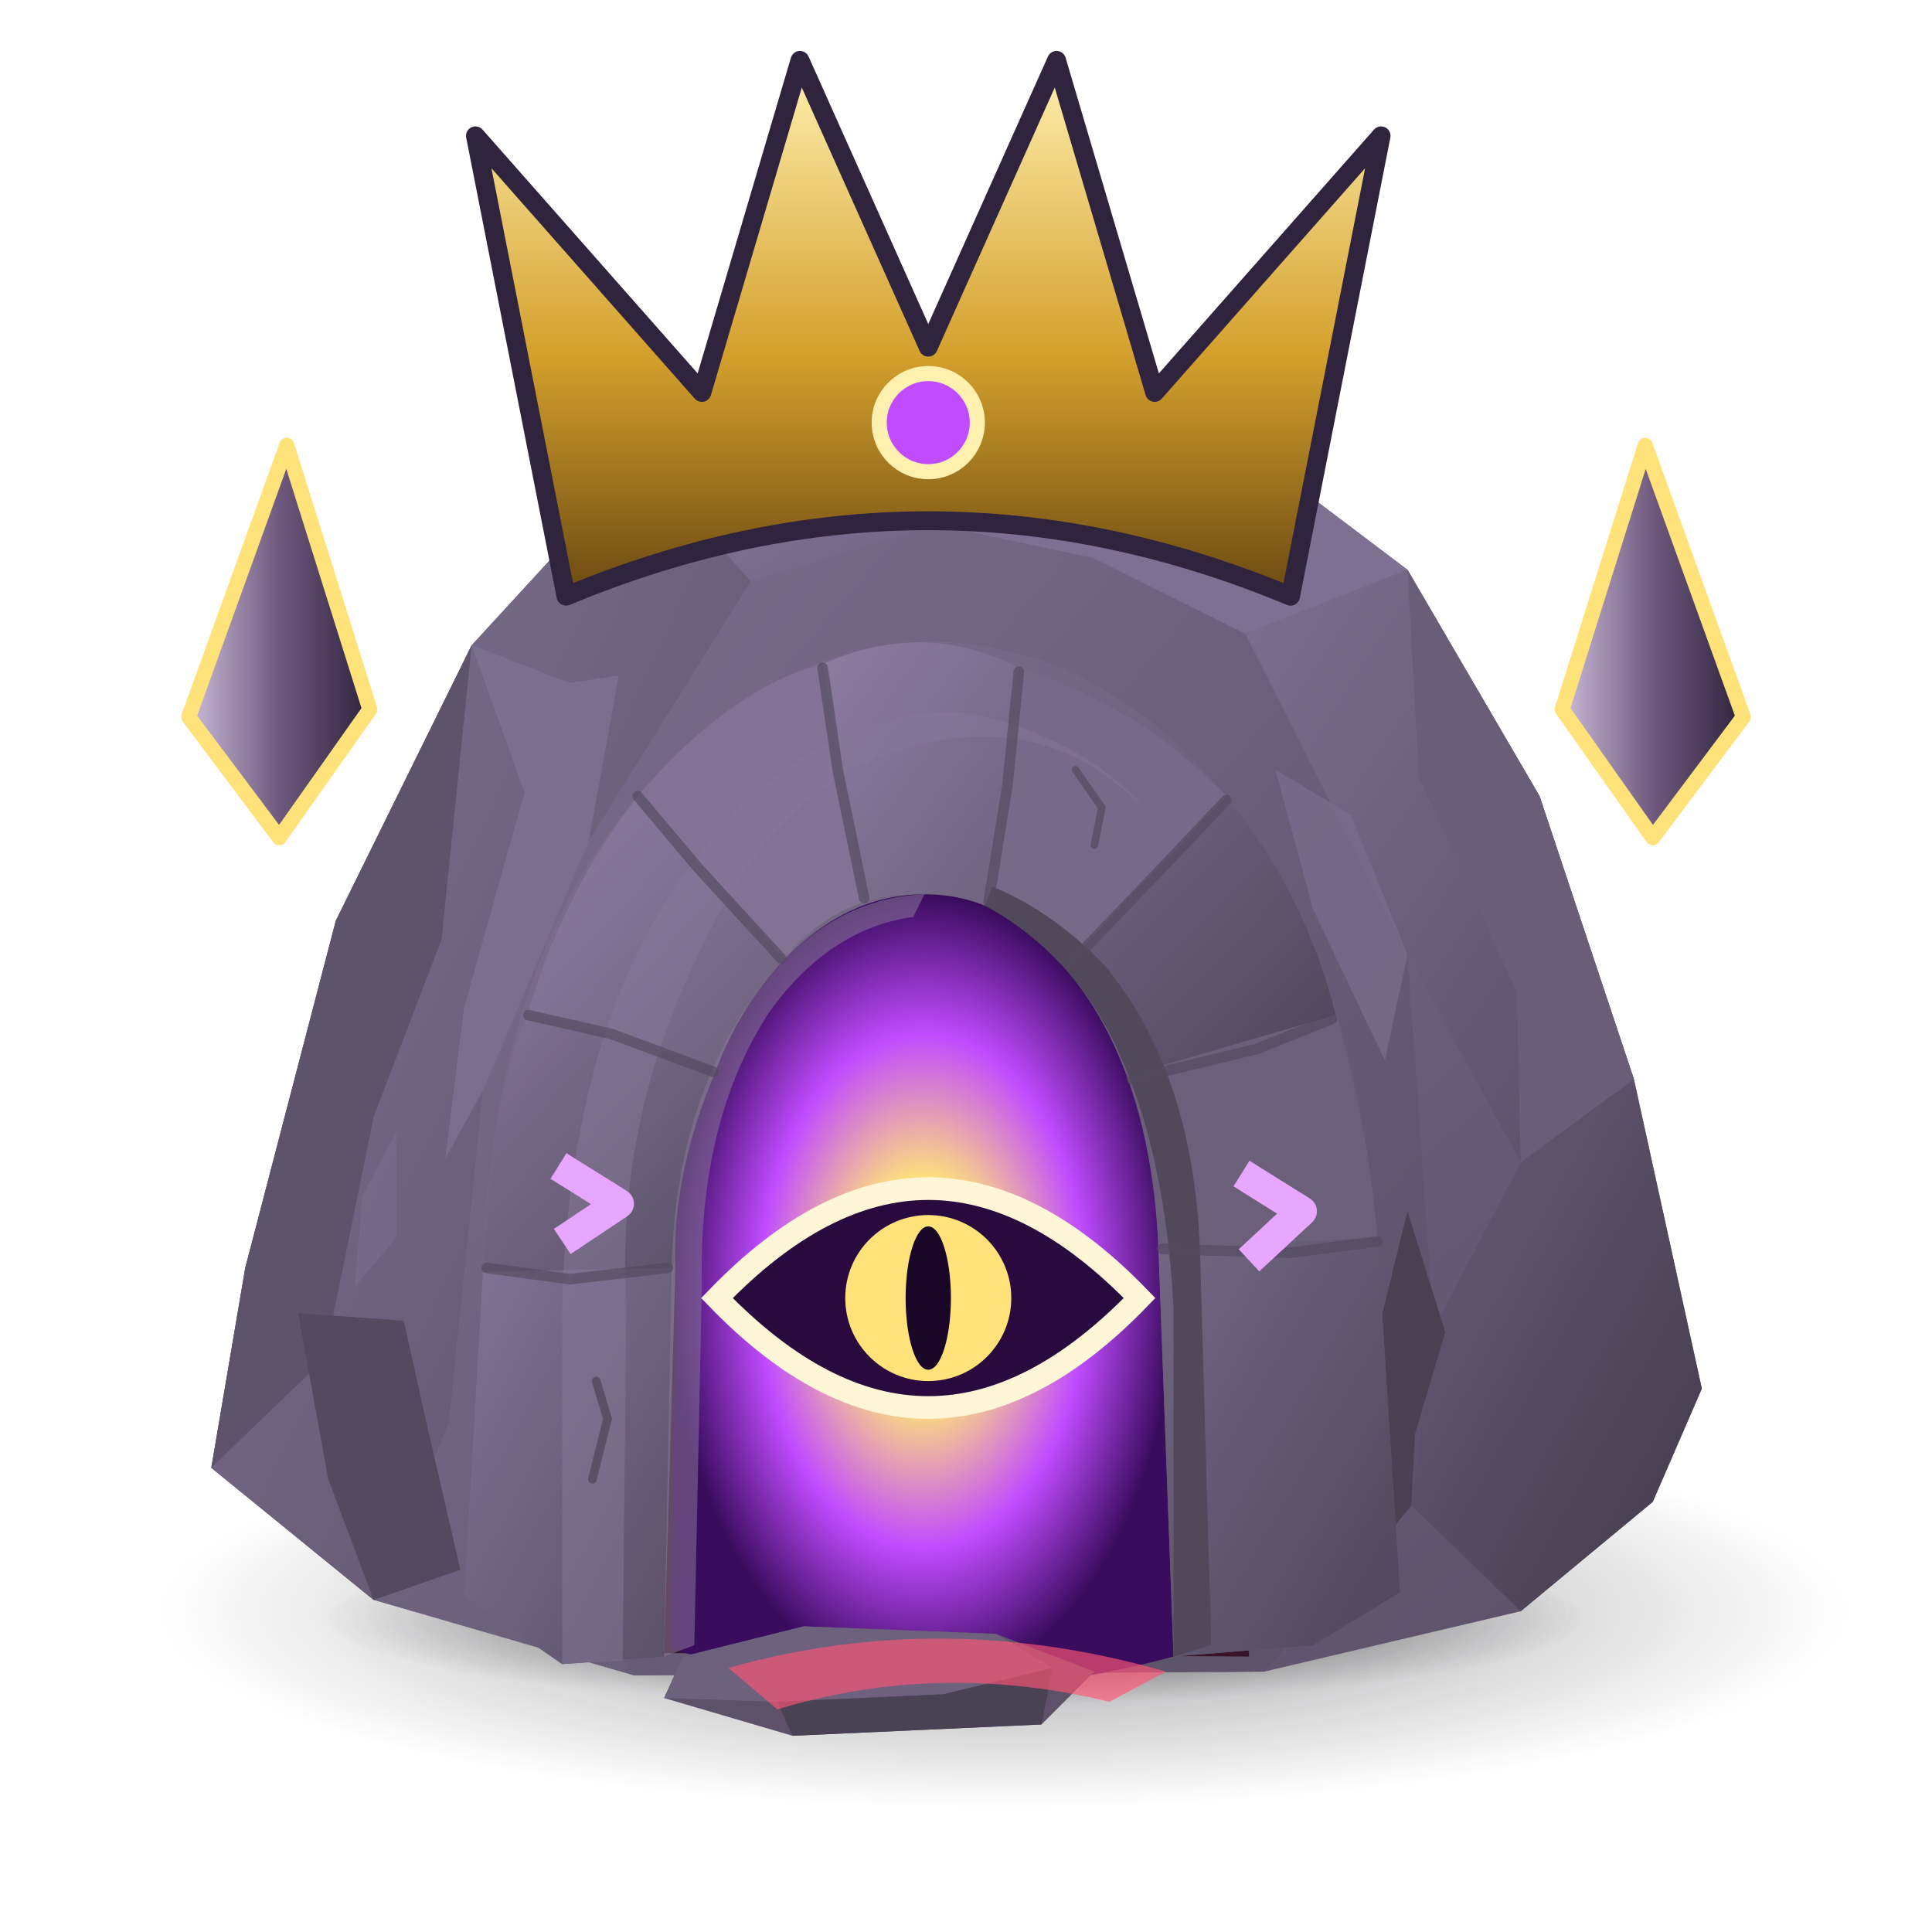
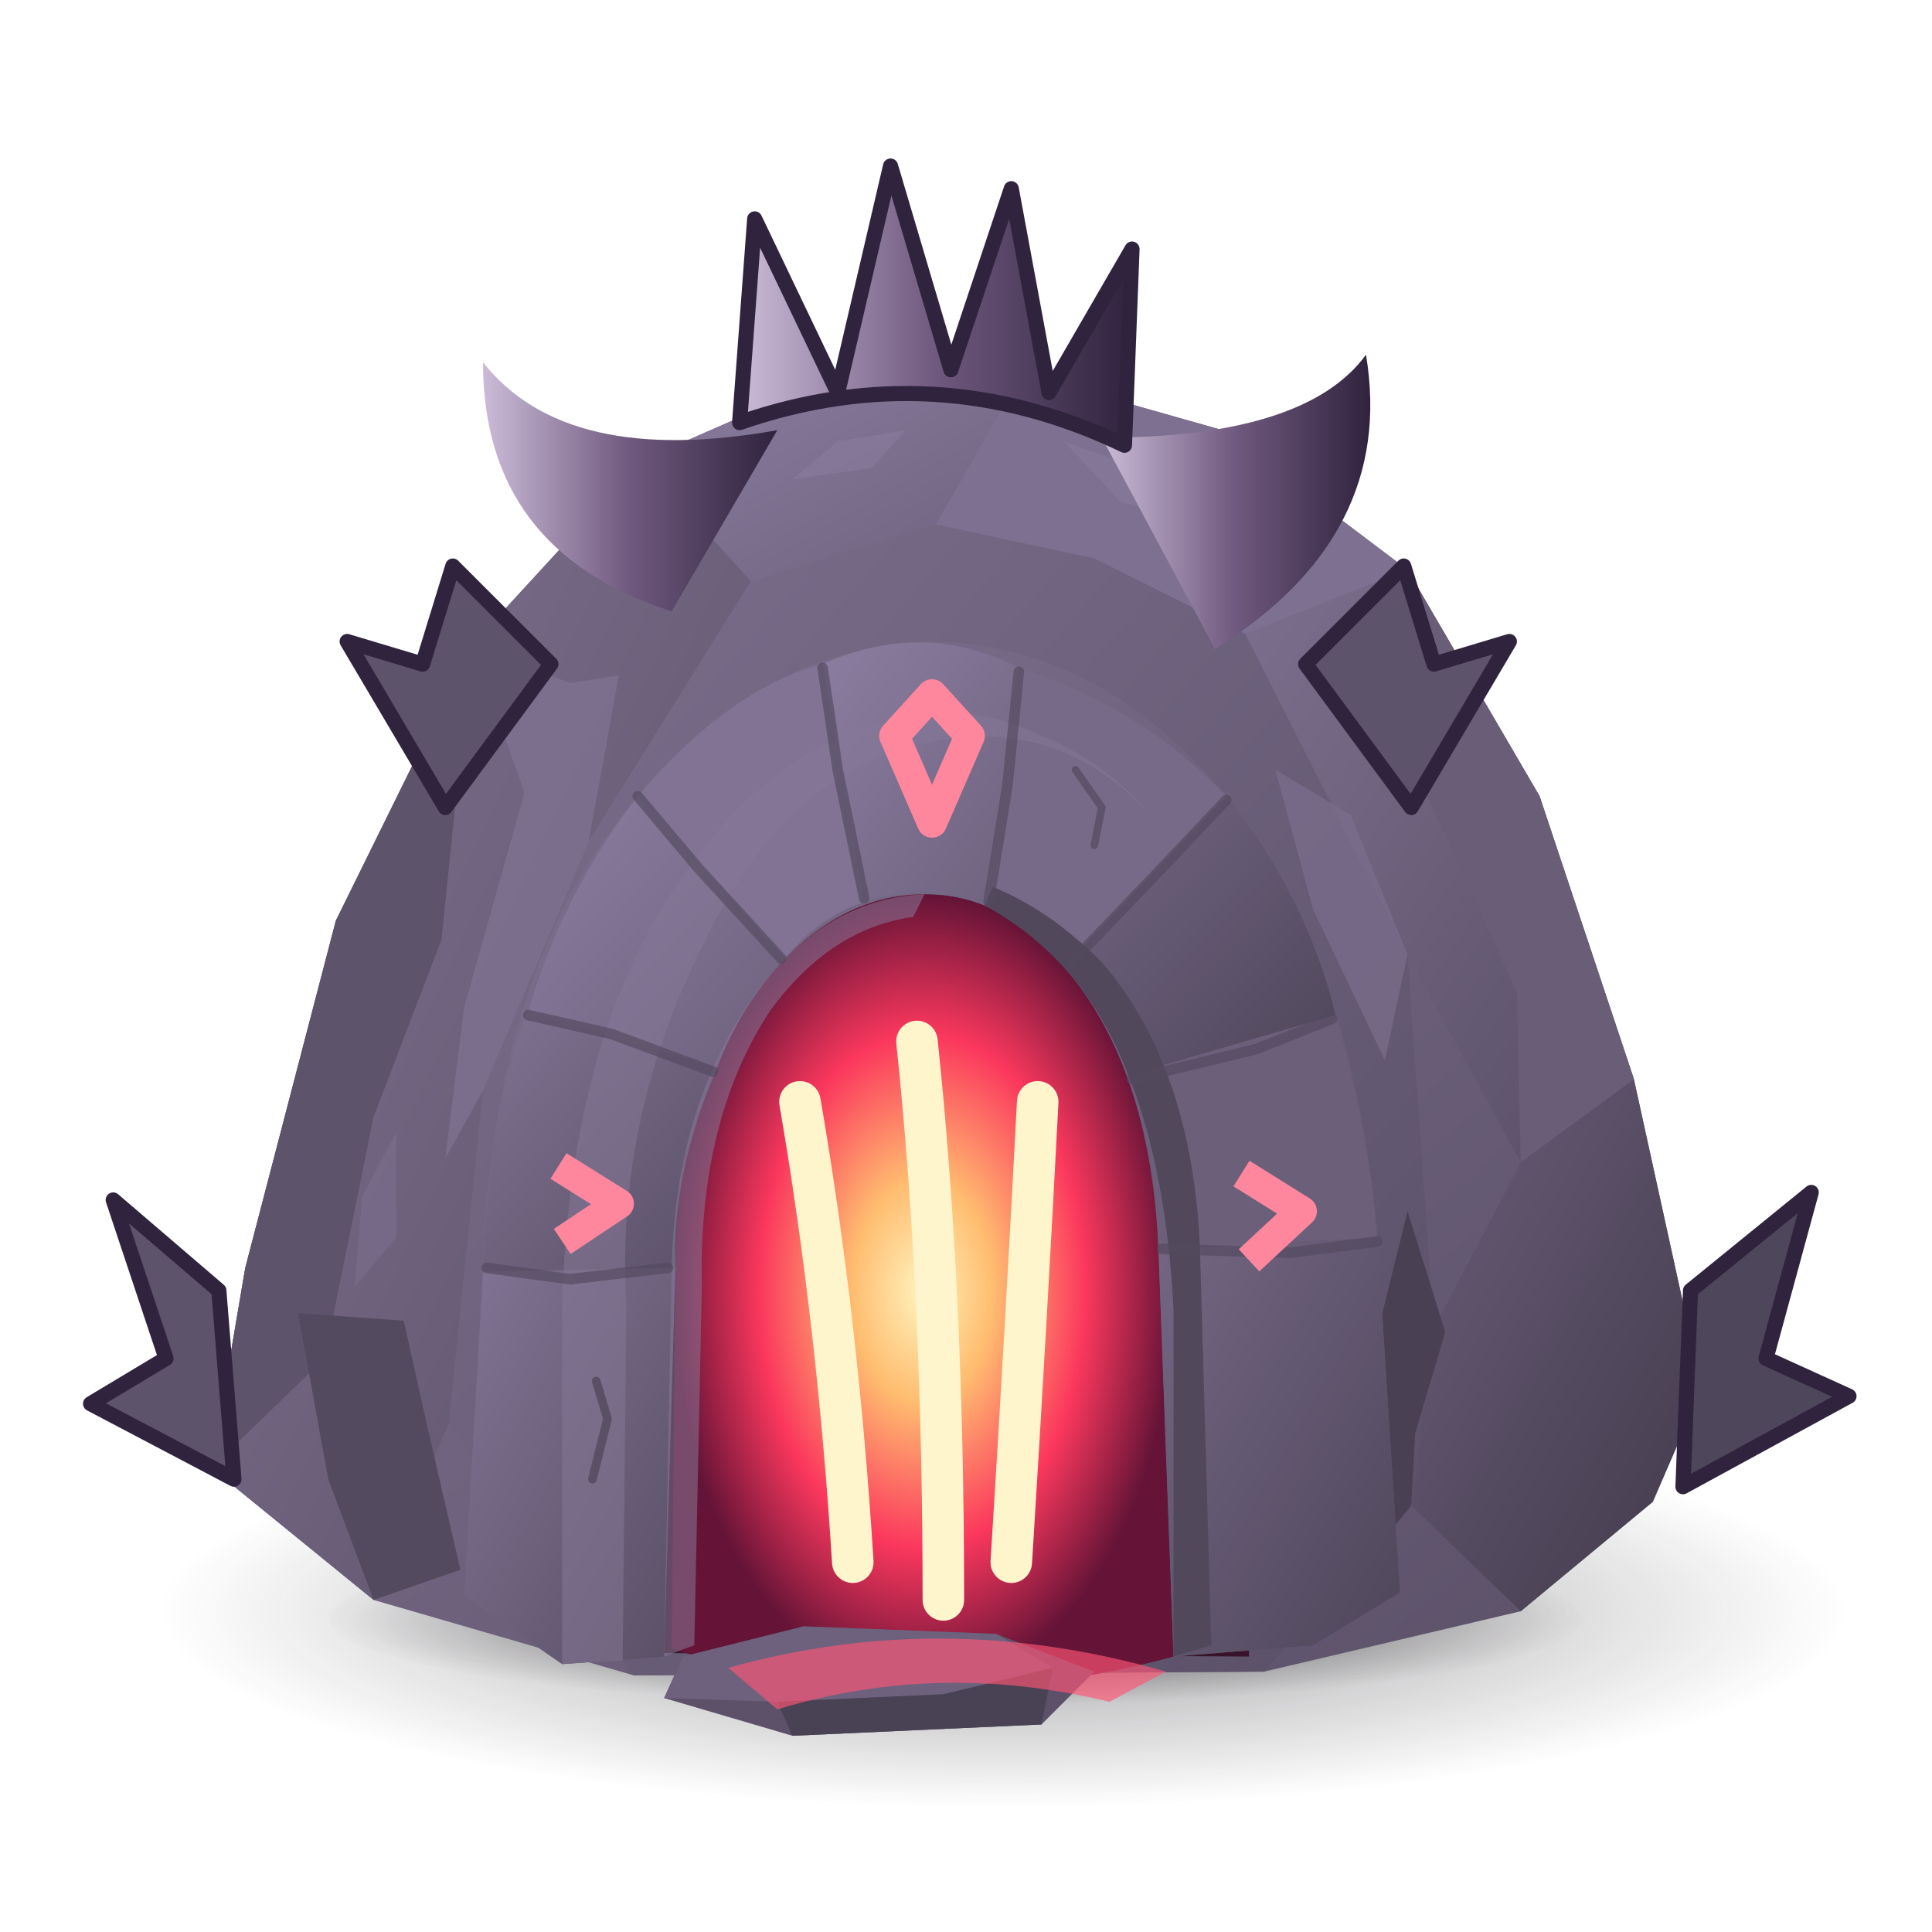
<svg xmlns="http://www.w3.org/2000/svg" width="512" height="512" viewBox="0 0 512 512" fill="none" role="img" aria-labelledby="title desc">
  <defs>
    <radialGradient id="ground">
      <stop offset="0" stop-color="#17151b" stop-opacity="0.39" />
      <stop offset="0.5" stop-color="#1b181f" stop-opacity="0.22" />
      <stop offset="1" stop-color="#1b181f" stop-opacity="0" />
    </radialGradient>
    <radialGradient id="contact">
      <stop offset="0" stop-color="#131115" stop-opacity="0.6" />
      <stop offset="0.55" stop-color="#131115" stop-opacity="0.3" />
      <stop offset="1" stop-color="#131115" stop-opacity="0" />
    </radialGradient>
    <linearGradient id="dome" x1="0%" y1="0%" x2="100%" y2="100%">
      <stop stop-color="#857697" />
      <stop offset="1" stop-color="#5a5067" />
    </linearGradient>
    <linearGradient id="left" x1="0%" y1="0%" x2="100%" y2="100%">
      <stop stop-color="#817394" />
      <stop offset="1" stop-color="#5a5066" />
    </linearGradient>
    <linearGradient id="front" x1="0%" y1="0%" x2="100%" y2="100%">
      <stop stop-color="#7c6f8e" />
      <stop offset="1" stop-color="#594f66" />
    </linearGradient>
    <linearGradient id="right" x1="0%" y1="0%" x2="100%" y2="100%">
      <stop stop-color="#695d78" />
      <stop offset="1" stop-color="#423a4b" />
    </linearGradient>
    <linearGradient id="light" x1="0%" y1="0%" x2="100%" y2="100%">
      <stop stop-color="#8c7da0" />
      <stop offset="1" stop-color="#6e627e" />
    </linearGradient>
    <linearGradient id="arch" x1="0%" y1="0%" x2="100%" y2="100%">
      <stop stop-color="#807292" />
      <stop offset="1" stop-color="#5b5168" />
    </linearGradient>
    <linearGradient id="arch-right" x1="0%" y1="0%" x2="100%" y2="100%">
      <stop stop-color="#736683" />
      <stop offset="1" stop-color="#4e465a" />
    </linearGradient>
    <linearGradient id="reveal" x1="0%" y1="0%" x2="100%" y2="100%">
      <stop stop-color="#3b3443" />
      <stop offset="1" stop-color="#201c24" />
    </linearGradient>
    <linearGradient id="cave" x1="0%" y1="0%" x2="100%" y2="100%">
      <stop stop-color="#0d0b0f" />
      <stop offset="1" stop-color="#17151b" />
    </linearGradient>
    <linearGradient id="floor" x1="0%" y1="0%" x2="100%" y2="100%">
      <stop stop-color="#413a4a" />
      <stop offset="1" stop-color="#201c24" />
    </linearGradient>
    <linearGradient id="gold" x1="0%" y1="0%" x2="100%" y2="100%">
      <stop stop-color="#7c6e8e" />
      <stop offset="1" stop-color="#554b60" />
    </linearGradient>
    <radialGradient id="rift">
-       <stop offset="0" stop-color="#ffffff" />
-       <stop offset=".28" stop-color="#ffe27a" />
-       <stop offset=".65" stop-color="#c04bff" />
-       <stop offset="1" stop-color="#3a0c5e" />
+       <stop offset="0" stop-color="#fff2bd" />
+       <stop offset=".28" stop-color="#ffbd70" />
+       <stop offset=".65" stop-color="#fb375d" />
+       <stop offset="1" stop-color="#651437" />
    </radialGradient>
    <linearGradient id="horn">
      <stop stop-color="#cbbbd8" />
      <stop offset=".5" stop-color="#6f597e" />
      <stop offset="1" stop-color="#30233e" />
-     </linearGradient>
-     <linearGradient id="crown" x1="0%" y1="0%" x2="0%" y2="100%">
-       <stop stop-color="#fff0b0" />
-       <stop offset=".55" stop-color="#d4a02c" />
-       <stop offset="1" stop-color="#6b4a12" />
    </linearGradient>
  </defs>
  <g id="ground-shadows">
    <ellipse cx="266" cy="427" rx="224" ry="52" fill="url(#ground)" />
    <ellipse cx="253" cy="429" rx="166" ry="23" fill="url(#contact)" />
  </g>
  <g id="obsidian-mound">
    <path d="M56 389 L65 336 L89 244 L125 171 L170 122 L218 101 Q245 92 271 99 L324 114 L373 151 L408 211 L433 286 L451 368 L438 398 L403 427 L335 443 L168 444 L99 424 Z" fill="url(#dome)" />
    <path d="M56 389 L65 336 L89 244 L125 171 L170 122 L199 154 L156 223 L128 289 L119 377 L99 424 Z" fill="url(#left)" />
    <path d="M56 389 L86 360 L99 296 L117 249 L125 171 L89 244 L65 336 Z" fill="#5d536a" />
    <path d="M170 122 L218 101 Q245 92 271 99 L248 139 L199 154 Z" fill="url(#light)" />
    <path d="M271 99 L324 114 L373 151 L330 168 L290 148 L248 139 Z" fill="#7e7090" />
    <path d="M373 151 L408 211 L433 286 L403 308 L373 253 L330 168 Z" fill="url(#front)" />
    <path d="M433 286 L451 368 L438 398 L403 427 L374 399 L380 352 L403 308 Z" fill="url(#right)" />
    <path d="M373 151 L376 206 L402 263 L403 308 L433 286 L408 211 Z" fill="#695d78" />
    <path d="M199 154 L248 139 L290 148 L330 168 L373 253 L380 352 L374 399 L335 443 L168 444 L119 377 L128 289 L156 223 Z" fill="url(#front)" />
    <path d="M125 171 L151 181 L164 179 L156 223 L128 289 L118 307 L123 267 L139 210 Z" fill="#837495" opacity=".65" />
    <path d="M79 348 L87 392 L99 424 L122 416 L113 377 L107 350 Z" fill="#534a5f" />
    <path d="M338 204 L358 216 L373 253 L367 281 L348 241 Z" fill="#7b6e8d" opacity=".7" />
    <path d="M373 321 L383 353 L375 380 L374 399 L360 416 L355 394 Z" fill="#494053" />
    <path d="M210 127 L222 117 L240 114 L231 124 Z" fill="#8b7c9f" opacity=".55" />
    <path d="M282 117 L299 123 L312 137 L297 133 Z" fill="#8a7b9e" opacity=".5" />
    <path d="M96 317 L105 300 L105 328 L94 341 Z" fill="#7b6e8d" opacity=".6" />
  </g>
  <g id="recessed-entrance">
    <path d="M160 438 L164 328 Q168 214 245 208 Q324 219 329 335 L331 439 Z" fill="#381329" />
    <path d="M178 437 L179 336 Q180 279 203 259 Q222 235 245 237 Q269 237 285 260 Q307 285 307 331 L311 439 Q245 457 178 437Z" fill="url(#rift)" />
  </g>
  <g id="carved-stone-arch">
    <path d="M123 423 L128 337 Q130 257 169 211 Q200 173 245 170 Q291 170 325 211 Q359 254 365 328 L371 422 L348 436 L311 439 L307 331 Q305 286 285 260 Q269 237 245 237 Q221 237 202 261 Q179 291 178 336 L176 439 L149 441 Z" fill="url(#arch)" />
    <path d="M123 423 L128 337 L179 336 L176 439 L149 441 Z" fill="url(#left)" />
    <path d="M128 337 Q130 292 140 268 L190 283 Q178 311 179 336 Z" fill="url(#arch)" />
    <path d="M140 268 Q149 237 169 211 L208 254 Q196 267 190 283 Z" fill="url(#light)" />
    <path d="M169 211 Q194 182 218 176 L229 239 Q217 243 208 254 Z" fill="#827394" />
    <path d="M218 176 Q245 164 270 177 L261 240 Q246 234 229 239 Z" fill="url(#light)" />
    <path d="M270 177 Q302 187 325 211 L282 256 Q273 245 261 240 Z" fill="#776a88" />
    <path d="M325 211 Q346 237 354 269 L299 285 Q293 268 282 256 Z" fill="url(#arch-right)" />
    <path d="M354 269 Q363 301 365 328 L307 331 Q306 302 299 285 Z" fill="#6b5f7a" />
    <path d="M365 328 L371 422 L348 436 L311 439 L307 331 Z" fill="url(#arch-right)" />
    <path d="M149 441 L149 346 Q151 271 184 228 Q207 197 239 190 Q257 186 276 195 Q293 202 305 216 Q280 189 245 197 Q208 205 187 249 Q163 296 166 346 L165 440 Z" fill="#867798" opacity=".51" />
    <path d="M261 240 Q285 253 297 280 Q309 307 311 347 L311 439 L321 436 L318 331 Q316 283 292 255 Q278 241 263 235 Z" fill="#51485c" />
    <path d="M176 439 L178 336 Q179 291 202 261 Q220 238 245 237 L242 243 Q220 246 204 268 Q185 297 186 341 L184 436 Z" fill="#867798" opacity=".55" />
    <path d="M129 336 L151 339 L177 336" fill="none" stroke="#52495e" stroke-opacity=".66" stroke-width="2.8" stroke-linecap="round" stroke-linejoin="round" />
    <path d="M140 269 L162 274 L189 284" fill="none" stroke="#52495e" stroke-opacity=".66" stroke-width="2.8" stroke-linecap="round" stroke-linejoin="round" />
    <path d="M169 211 L185 230 L207 254" fill="none" stroke="#52495e" stroke-opacity=".66" stroke-width="2.8" stroke-linecap="round" stroke-linejoin="round" />
    <path d="M218 177 L222 204 L229 238" fill="none" stroke="#52495e" stroke-opacity=".66" stroke-width="2.8" stroke-linecap="round" stroke-linejoin="round" />
    <path d="M270 178 L267 208 L262 239" fill="none" stroke="#52495e" stroke-opacity=".66" stroke-width="2.8" stroke-linecap="round" stroke-linejoin="round" />
    <path d="M325 212 L307 231 L284 255" fill="none" stroke="#52495e" stroke-opacity=".66" stroke-width="2.8" stroke-linecap="round" stroke-linejoin="round" />
    <path d="M353 270 L333 278 L300 286" fill="none" stroke="#52495e" stroke-opacity=".66" stroke-width="2.8" stroke-linecap="round" stroke-linejoin="round" />
    <path d="M365 329 L342 332 L308 331" fill="none" stroke="#52495e" stroke-opacity=".66" stroke-width="2.8" stroke-linecap="round" stroke-linejoin="round" />
    <path d="M158 366 L161 376 L157 392" fill="none" stroke="#5a5066" stroke-width="2.3" stroke-linecap="round" />
    <path d="M285 204 L292 214 L290 224" fill="none" stroke="#5d536b" stroke-width="2" stroke-linecap="round" />
  </g>
  <g id="entrance-details">
    <path d="M181 439 L213 431 L264 433 L290 443 L276 457 L210 460 L176 450 Z" fill="#5c5169" />
    <path d="M181 439 L213 431 L264 433 L279 442 L250 449 L206 451 L176 450 Z" fill="#6d617d" />
    <path d="M206 451 L250 449 L279 442 L276 457 L210 460 Z" fill="#494154" />
  </g>
-   <g id="horns" fill="url(#crown)" stroke="#30233e" stroke-width="5" stroke-linejoin="round">
-     <path d="M150 158 L126 36 L186 104 L212 16 L246 92 L280 16 L306 104 L366 36 L342 158 Q246 118 150 158 Z" />
+   <g id="horns" fill="url(#horn)">
+     <path d="M178 162 Q128 146 128 96 Q150 124 206 114 Z" />
+     <path d="M292 116 Q346 116 362 94 Q370 142 322 172 Z" />
  </g>
-   <g id="runes" fill="none" stroke="#e7a6ff" stroke-width="8" stroke-linejoin="round">
+   <g id="runes" fill="none" stroke="#ff879d" stroke-width="8" stroke-linejoin="round">
+     <path d="M237 195 L247 184 L257 195 L247 218 Z" />
    <path d="M148 309 L164 319 L149 329 M329 311 L345 321 L331 334" />
  </g>
-   <g id="high-tier-crown-motif">
-     <circle cx="246" cy="112" r="13" fill="#c04bff" stroke="#fff0b0" stroke-width="4" />
-     <path d="M50 190 L76 118 L98 188 L74 222 Z" fill="url(#horn)" stroke="#ffe27a" stroke-width="4" stroke-linejoin="round" />
-     <path d="M414 188 L436 118 L462 190 L438 222 Z" fill="url(#horn)" stroke="#ffe27a" stroke-width="4" stroke-linejoin="round" />
-     <path d="M190 344 Q246 286 302 344 Q246 402 190 344 Z" fill="#2a0a3e" stroke="#fff6d8" stroke-width="6" />
-     <circle cx="246" cy="344" r="22" fill="#ffe27a" />
-     <ellipse cx="246" cy="344" rx="6" ry="19" fill="#1a0626" />
+   <g id="melee-claw-motif">
+     <path d="M146 176 L120 150 L112 176 L92 170 L118 214 Z" fill="#5d536a" stroke="#30233e" stroke-width="4" stroke-linejoin="round" />
+     <path d="M346 176 L372 150 L380 176 L400 170 L374 214 Z" fill="#5d536a" stroke="#30233e" stroke-width="4" stroke-linejoin="round" />
+     <path d="M196 112 L200 58 L222 104 L236 44 L252 98 L268 50 L278 104 L300 66 L298 118 Q248 94 196 112 Z" fill="url(#horn)" stroke="#30233e" stroke-width="4" stroke-linejoin="round" />
+     <path d="M58 342 L30 318 L44 360 L24 372 L62 392 Z" fill="#5d536a" stroke="#30233e" stroke-width="4" stroke-linejoin="round" />
+     <path d="M448 342 L480 316 L468 360 L490 370 L446 394 Z" fill="#4e465a" stroke="#30233e" stroke-width="4" stroke-linejoin="round" />
+     <g fill="none" stroke="#fff5cd" stroke-width="11" stroke-linecap="round">
+       <path d="M212 292 Q222 350 226 414" />
+       <path d="M243 276 Q250 342 250 424" />
+       <path d="M275 292 Q272 350 268 414" />
+     </g>
  </g>
  <path d="M193 442 Q250 426 309 443 L294 451 Q249 440 206 453Z" fill="#ff5575" opacity=".65" />
</svg>
